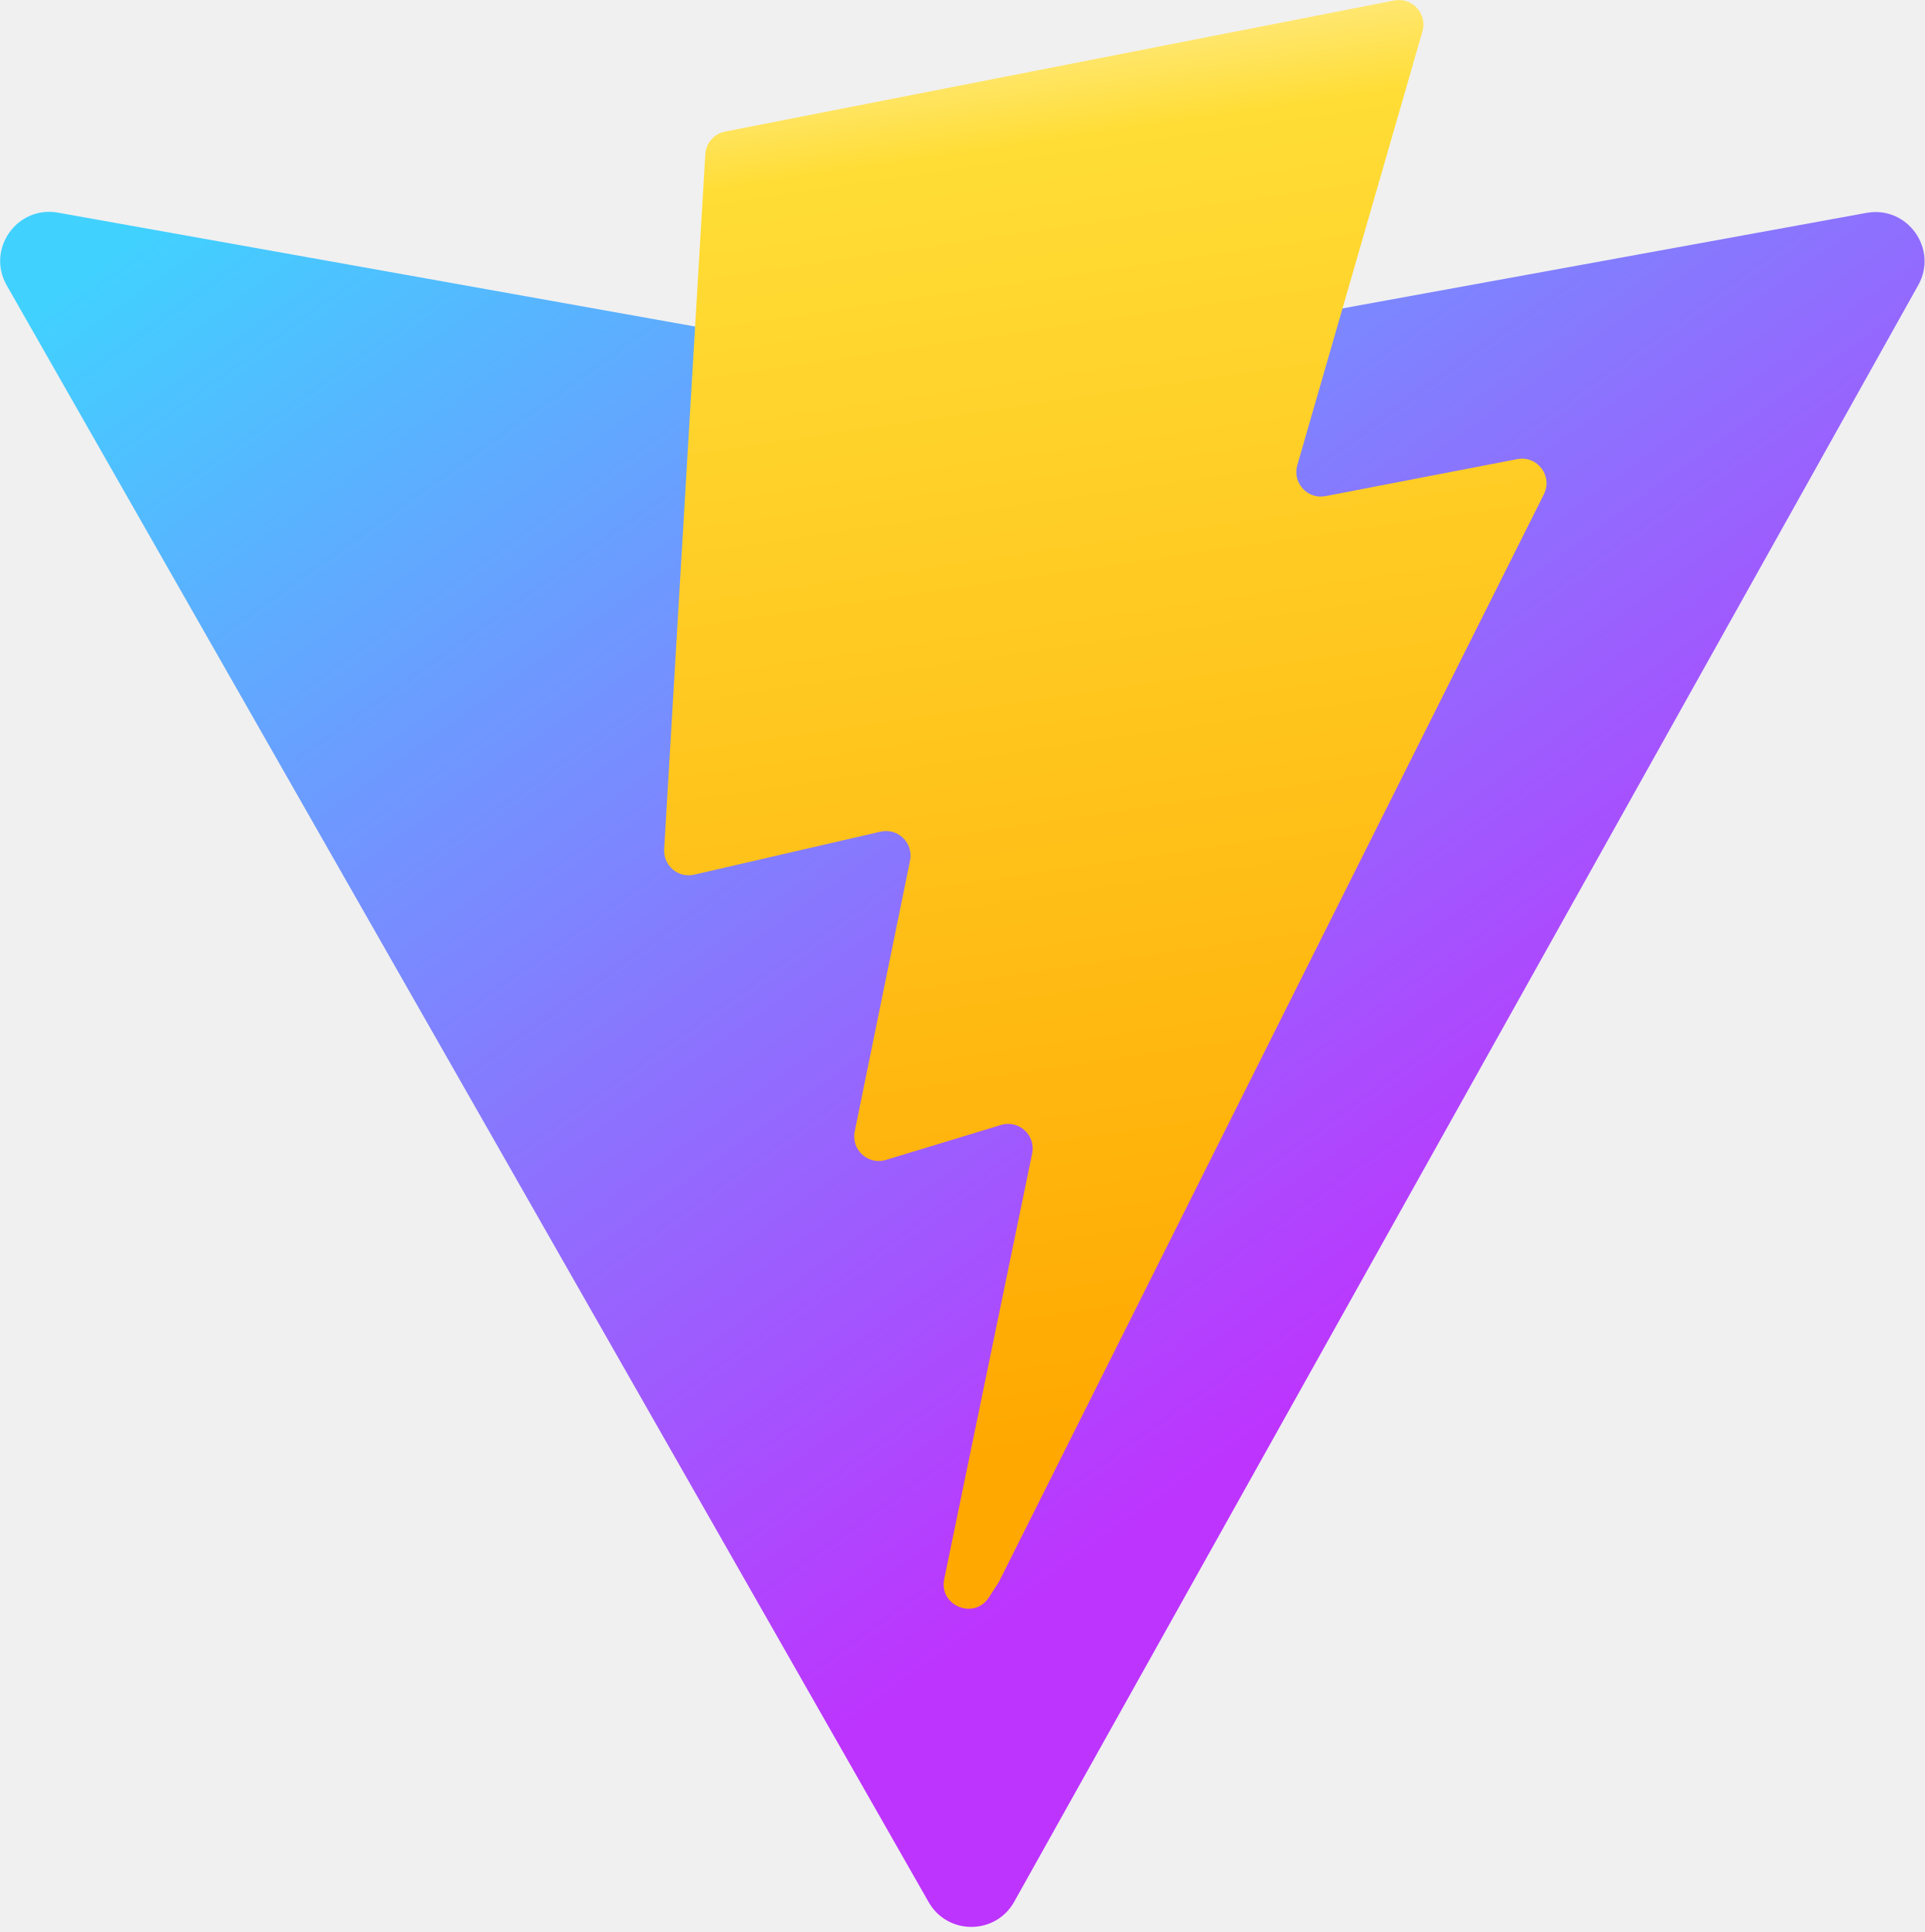
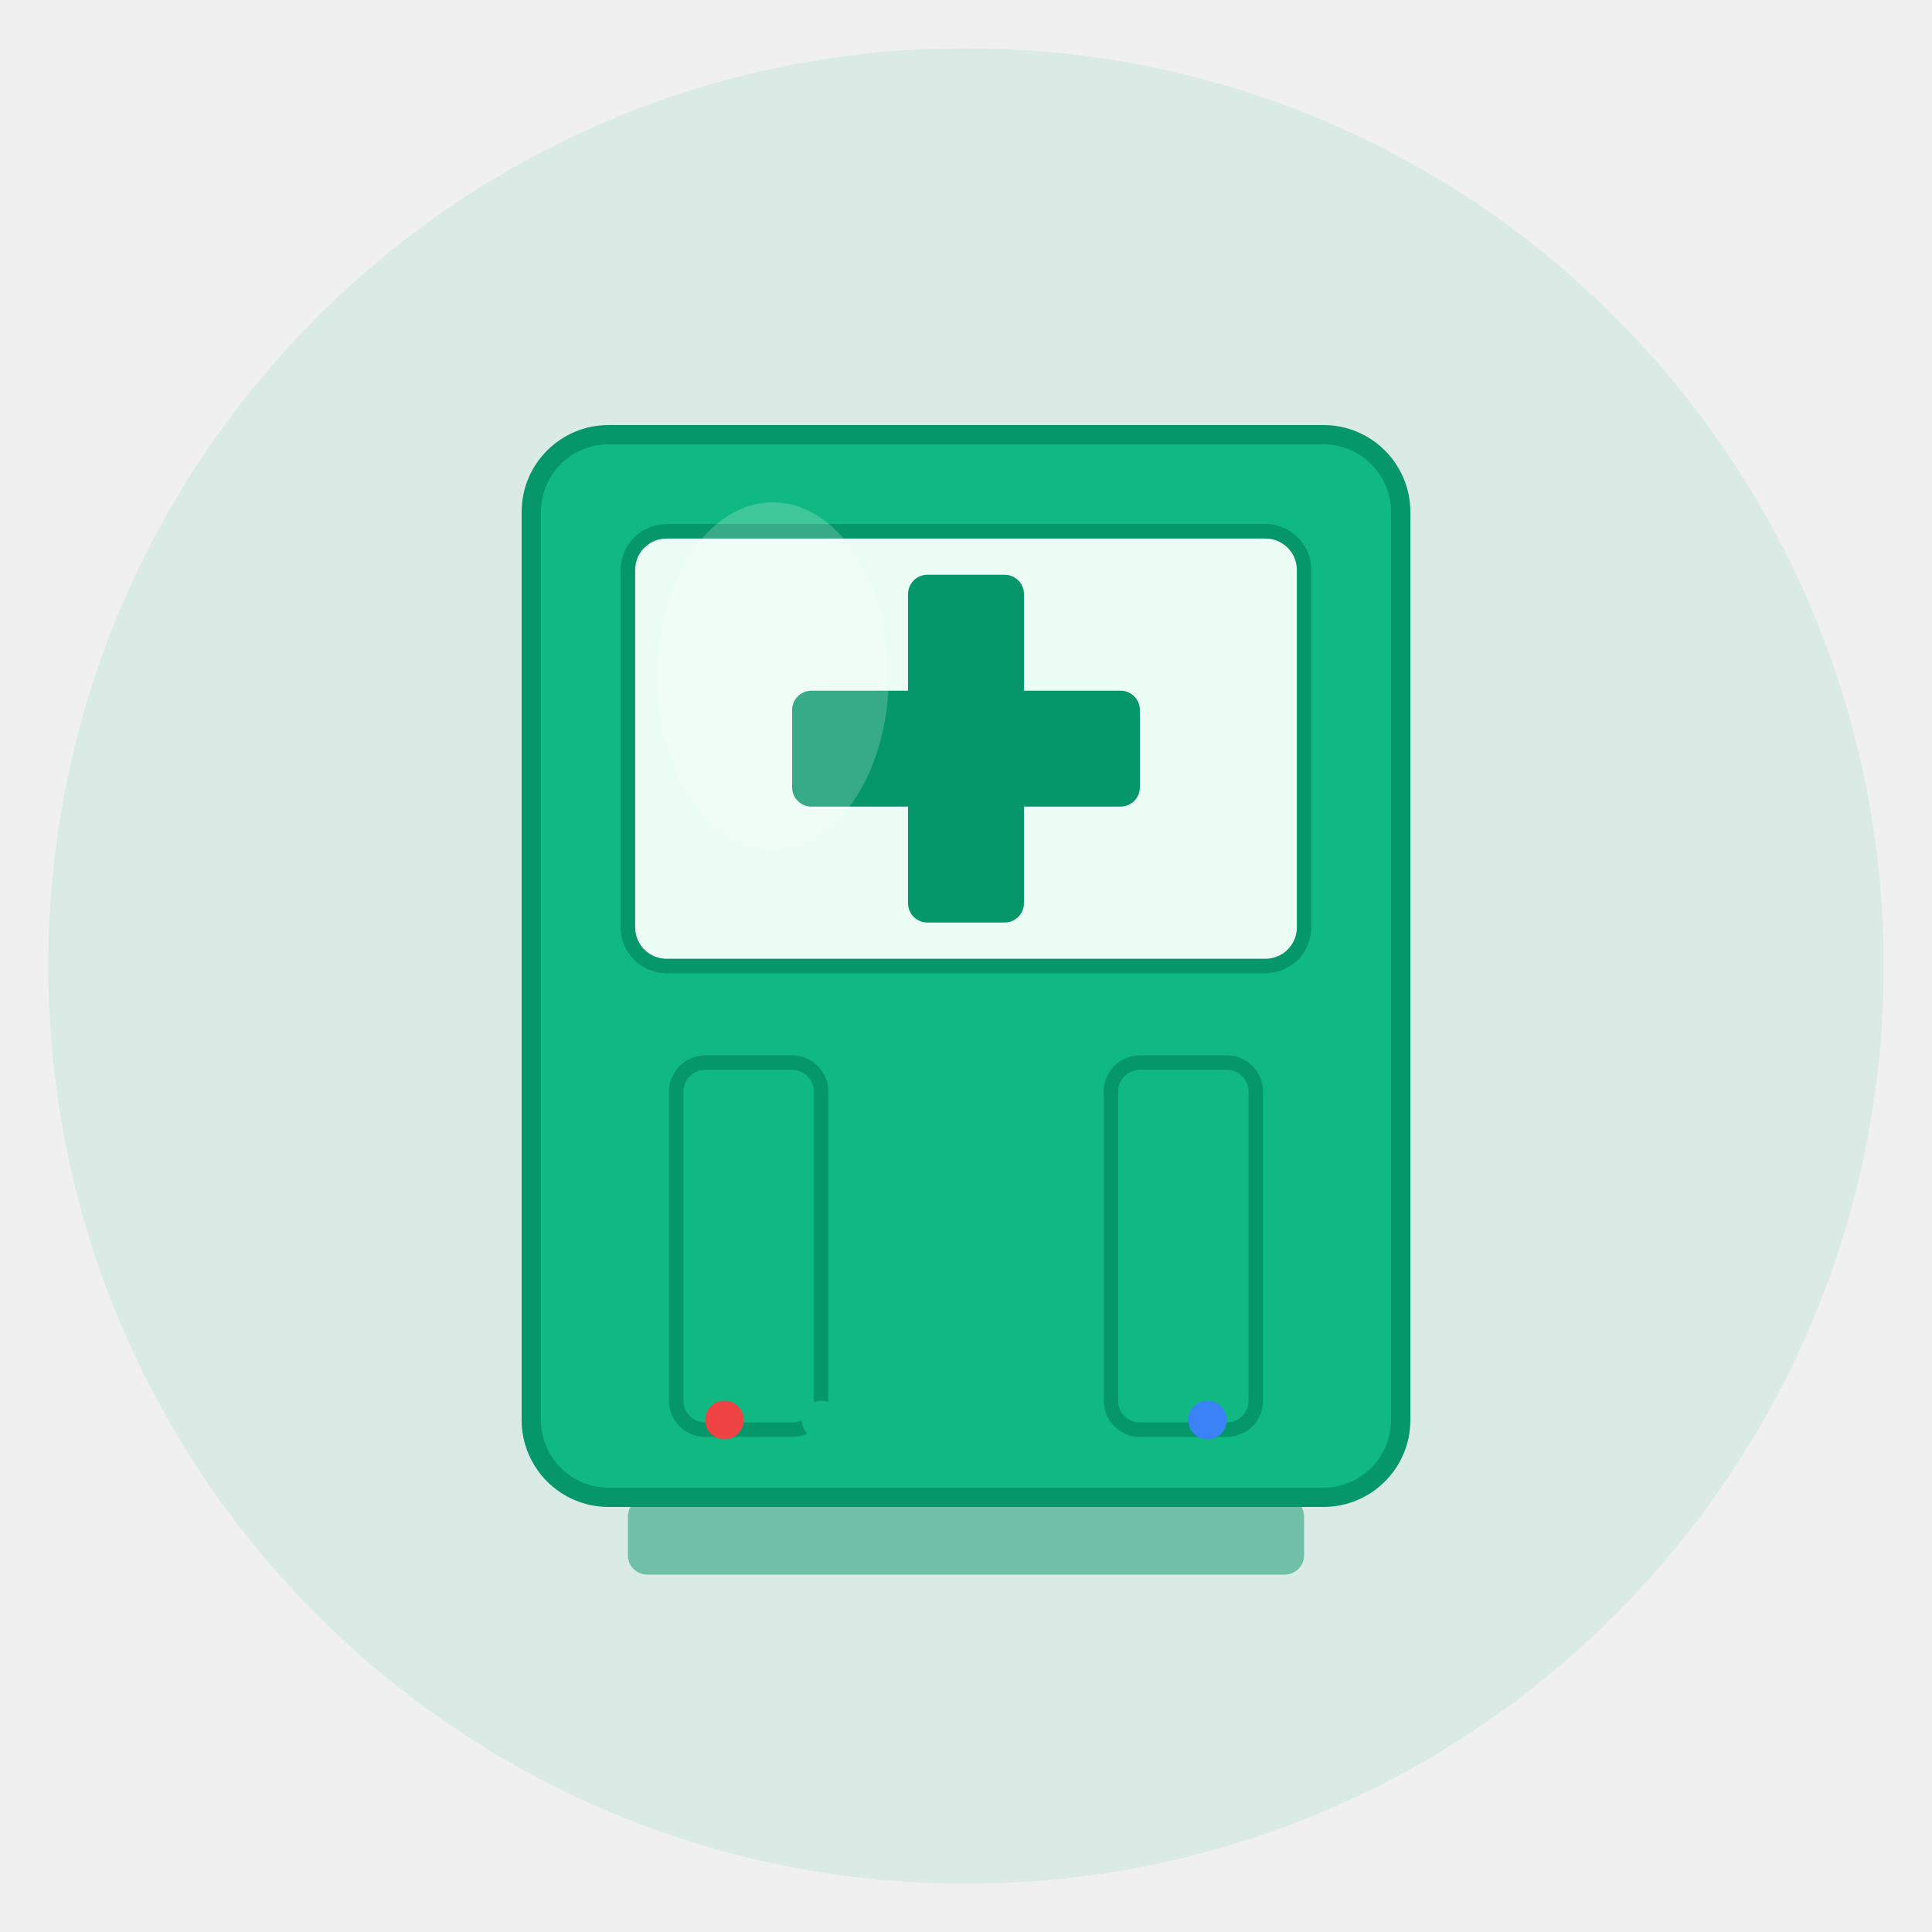
- <svg xmlns="http://www.w3.org/2000/svg" aria-hidden="true" role="img" class="iconify iconify--logos" width="31.88" height="32" preserveAspectRatio="xMidYMid meet" viewBox="0 0 256 257">
-   <defs>
-     <linearGradient id="IconifyId1813088fe1fbc01fb466" x1="-.828%" x2="57.636%" y1="7.652%" y2="78.411%">
-       <stop offset="0%" stop-color="#41D1FF" />
-       <stop offset="100%" stop-color="#BD34FE" />
-     </linearGradient>
-     <linearGradient id="IconifyId1813088fe1fbc01fb467" x1="43.376%" x2="50.316%" y1="2.242%" y2="89.03%">
-       <stop offset="0%" stop-color="#FFEA83" />
-       <stop offset="8.333%" stop-color="#FFDD35" />
-       <stop offset="100%" stop-color="#FFA800" />
-     </linearGradient>
-   </defs>
-   <path fill="url(#IconifyId1813088fe1fbc01fb466)" d="M255.153 37.938L134.897 252.976c-2.483 4.44-8.862 4.466-11.382.048L.875 37.958c-2.746-4.814 1.371-10.646 6.827-9.67l120.385 21.517a6.537 6.537 0 0 0 2.322-.004l117.867-21.483c5.438-.991 9.574 4.796 6.877 9.62Z" />
-   <path fill="url(#IconifyId1813088fe1fbc01fb467)" d="M185.432.063L96.44 17.501a3.268 3.268 0 0 0-2.634 3.014l-5.474 92.456a3.268 3.268 0 0 0 3.997 3.378l24.777-5.718c2.318-.535 4.413 1.507 3.936 3.838l-7.361 36.047c-.495 2.426 1.782 4.5 4.151 3.78l15.304-4.649c2.372-.72 4.652 1.36 4.15 3.788l-11.698 56.621c-.732 3.542 3.979 5.473 5.943 2.437l1.313-2.028l72.516-144.72c1.215-2.423-.88-5.186-3.54-4.672l-25.505 4.922c-2.396.462-4.435-1.77-3.759-4.114l16.646-57.705c.677-2.35-1.37-4.583-3.769-4.113Z" />
+ <svg xmlns="http://www.w3.org/2000/svg" viewBox="0 0 200 200" width="200" height="200">
+   <circle cx="100" cy="100" r="95" fill="#10b981" opacity="0.1" />
+   <rect x="55" y="45" width="90" height="110" rx="8" fill="#10b981" stroke="#059669" stroke-width="2" />
+   <rect x="65" y="55" width="70" height="45" rx="4" fill="#ecfdf5" stroke="#059669" stroke-width="1.5" />
+   <g transform="translate(100, 77.5)">
+     <rect x="-6" y="-18" width="12" height="36" fill="#059669" rx="2" />
+     <rect x="-18" y="-6" width="36" height="12" fill="#059669" rx="2" />
+   </g>
+   <rect x="70" y="110" width="15" height="38" rx="3" fill="none" stroke="#059669" stroke-width="1.5" />
+   <rect x="115" y="110" width="15" height="38" rx="3" fill="none" stroke="#059669" stroke-width="1.5" />
+   <rect x="65" y="155" width="70" height="8" rx="2" fill="#059669" opacity="0.5" />
+   <circle cx="75" cy="147" r="2" fill="#ef4444" />
+   <circle cx="85" cy="147" r="2" fill="#10b981" />
+   <circle cx="125" cy="147" r="2" fill="#3b82f6" />
+   <ellipse cx="80" cy="70" rx="12" ry="18" fill="white" opacity="0.2" />
</svg>
